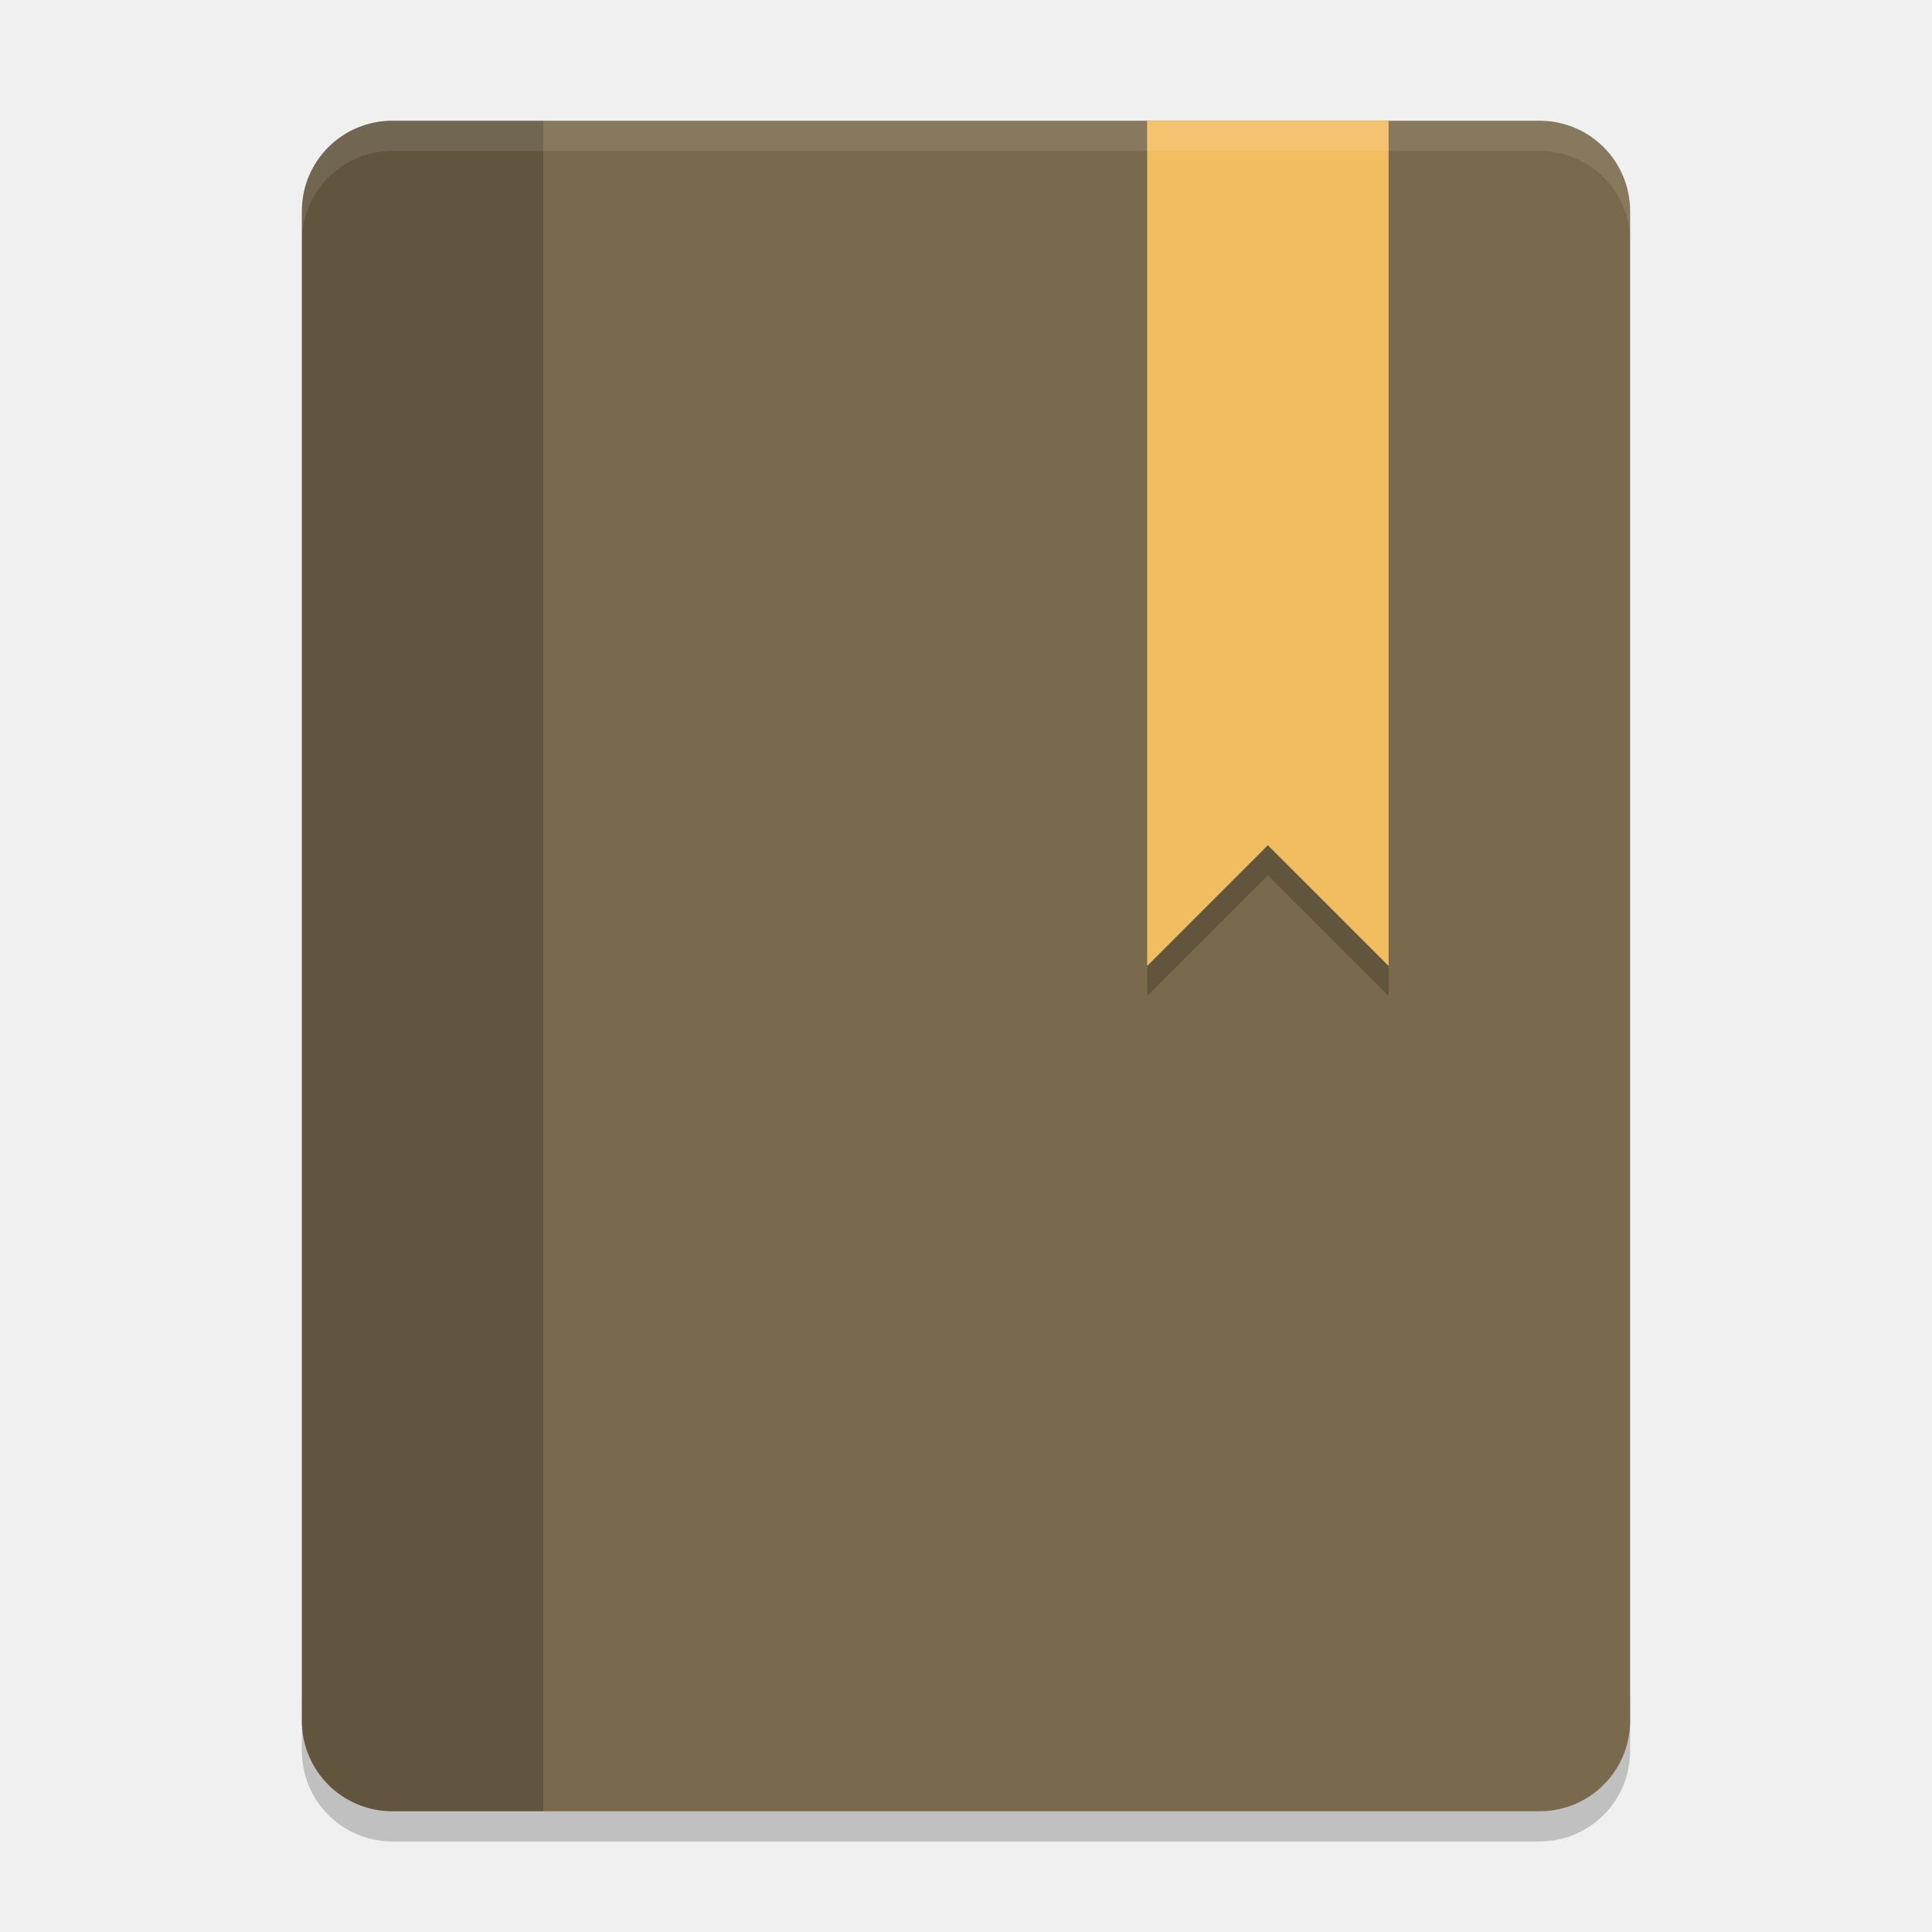
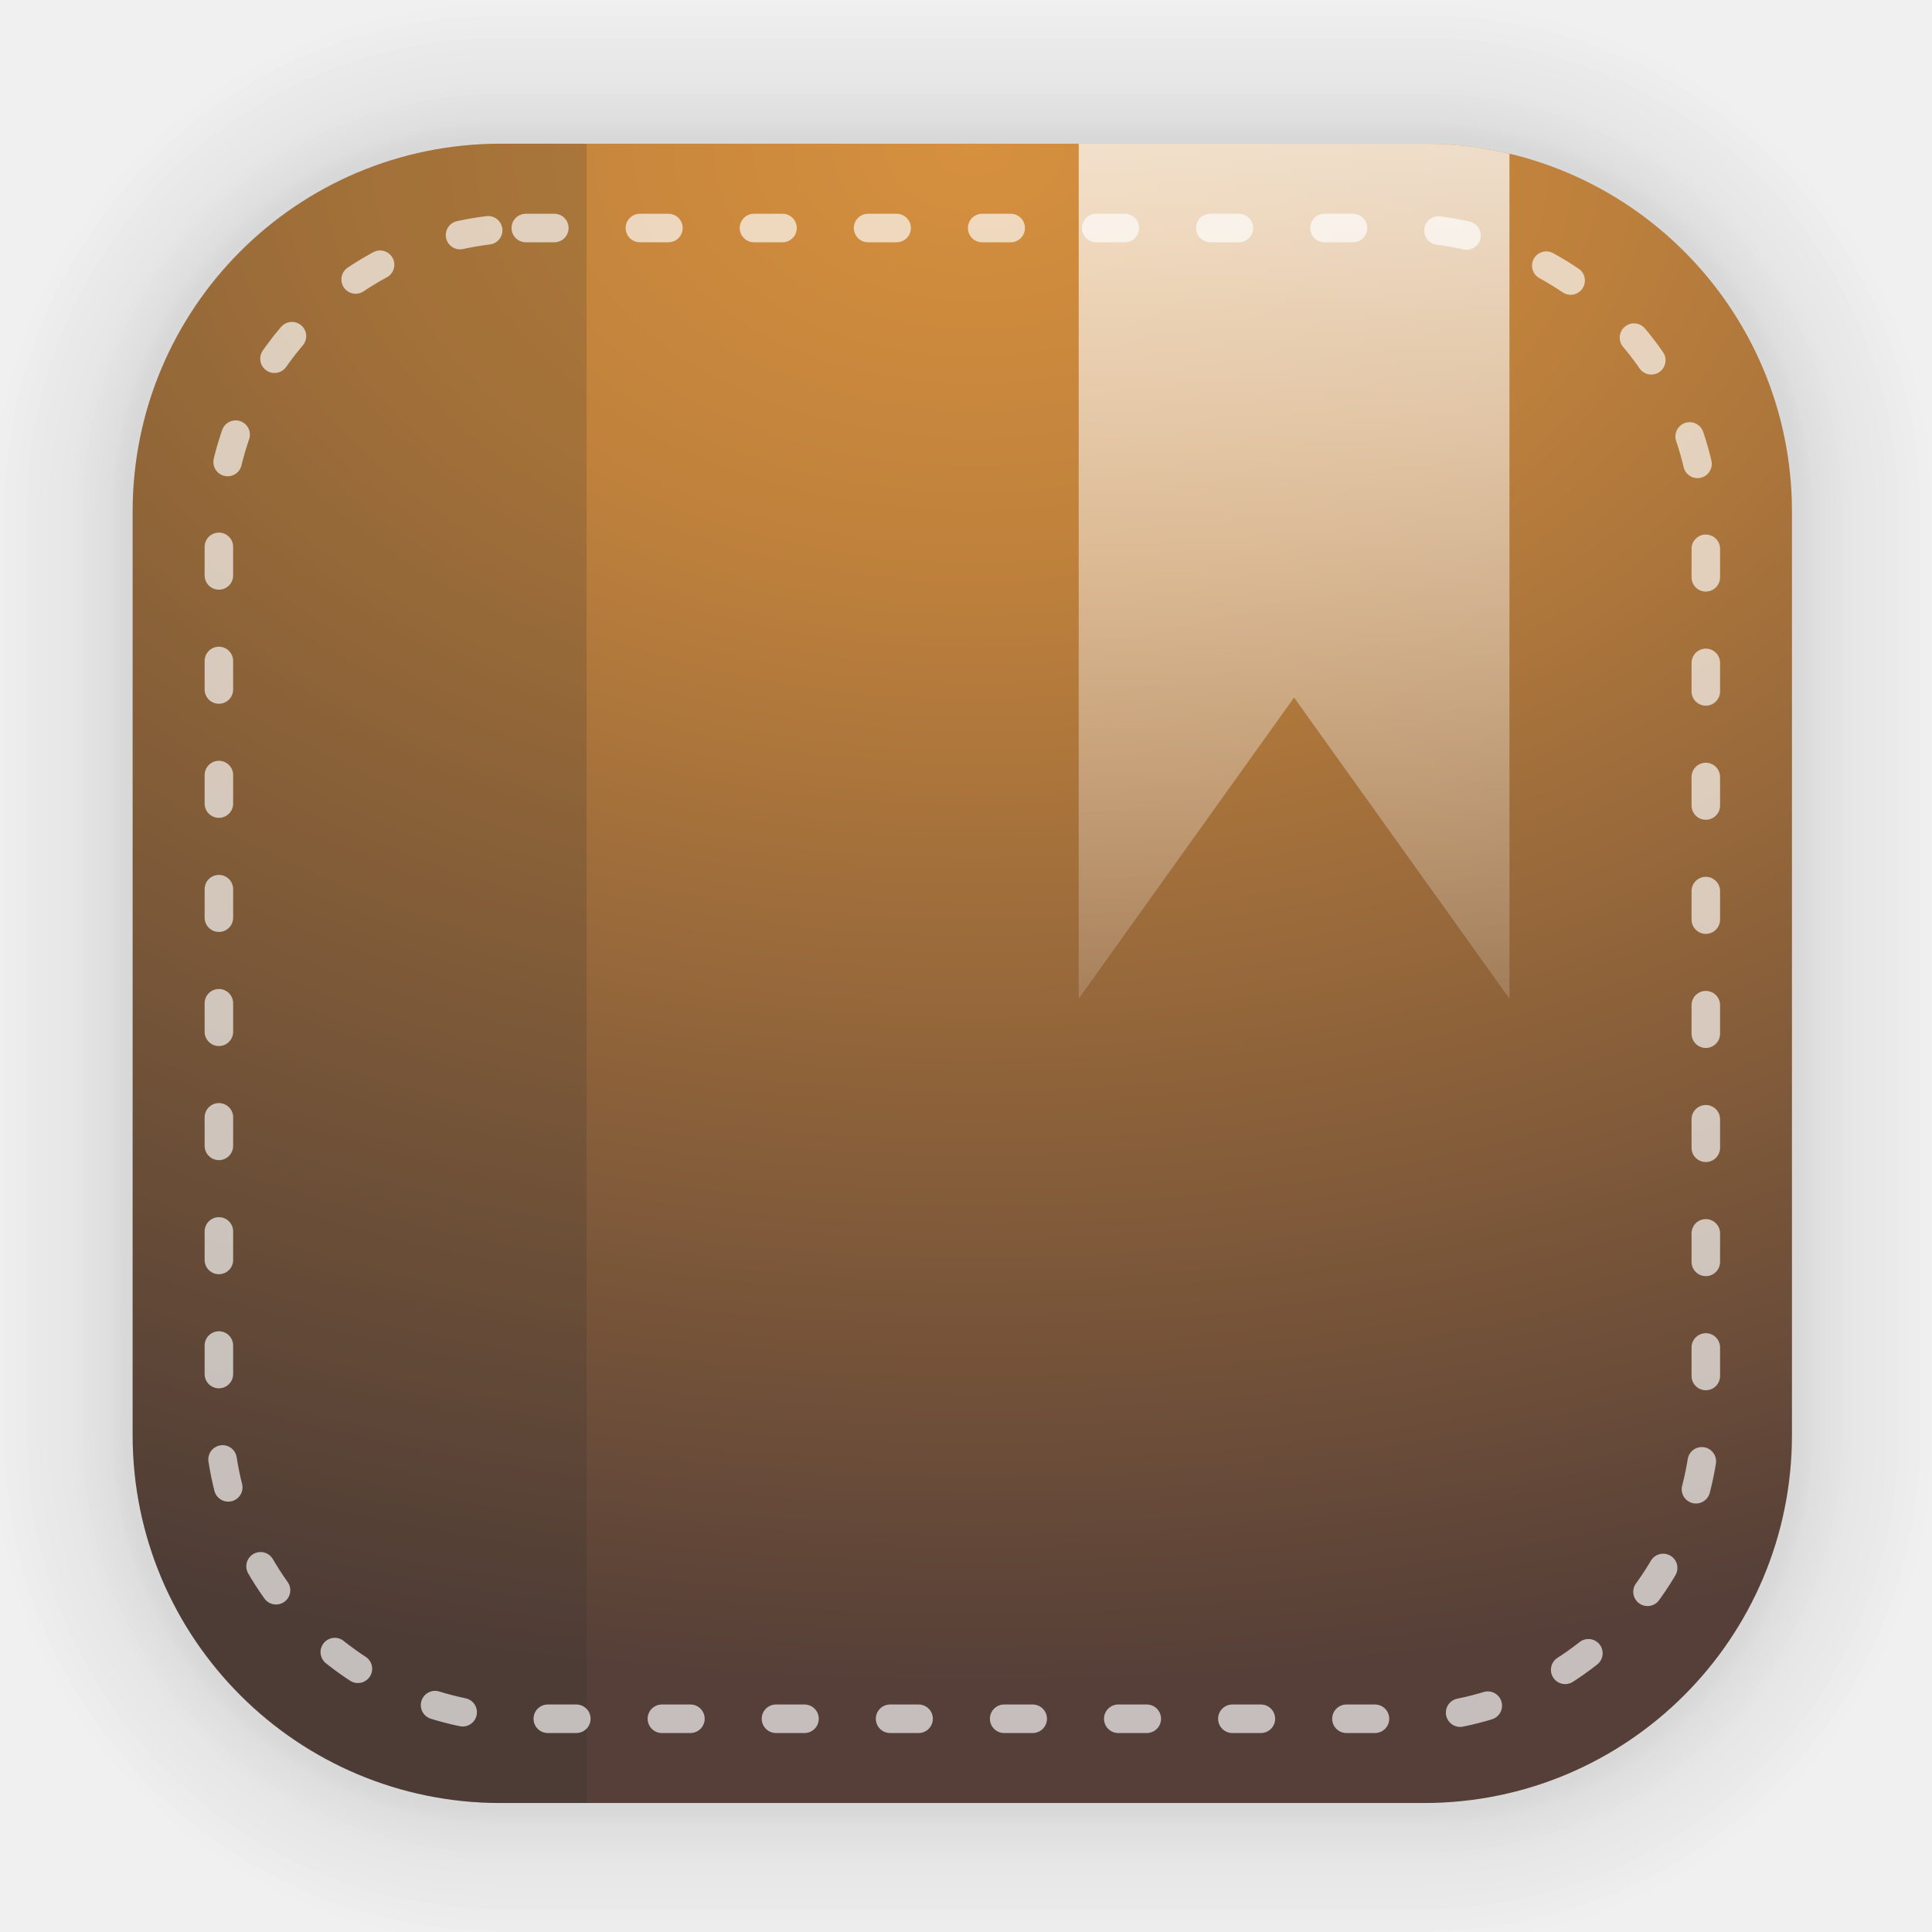
- <svg xmlns="http://www.w3.org/2000/svg" width="64" height="64" version="1.1">
-   <path style="opacity:0.2" d="m 10,56 0,2 c 0,1.662 1.338,3 3,3 l 38,0 c 1.662,0 3,-1.338 3,-3 l 0,-2 c 0,1.662 -1.338,3 -3,3 l -38,0 c -1.662,0 -3,-1.338 -3,-3 z" />
-   <path style="fill:#7a6a4d" d="m 13,4 c -1.662,0 -3,1.338 -3,3 l 0,50 c 0,1.662 1.338,3 3,3 l 38,0 c 1.662,0 3,-1.338 3,-3 L 54,7 C 54,5.338 52.662,4 51,4 L 13,4 Z" />
-   <path style="opacity:0.2" d="m 13,4 c -1.662,0 -3,1.338 -3,3 l 0,50 c 0,1.662 1.338,3 3,3 l 5,0 0,-56 z" />
-   <path style="opacity:0.2" d="m 38,5 0,28 4,-4 4,4 0,-28 -8,0 z" />
-   <path style="fill:#f2bc61" d="m 38,4 0,28 4,-4 4,4 0,-28 -8,0 z" />
-   <path style="opacity:0.1;fill:#ffffff" d="M 13 4 C 11.338 4 10 5.338 10 7 L 10 8 C 10 6.338 11.338 5 13 5 L 51 5 C 52.662 5 54 6.338 54 8 L 54 7 C 54 5.338 52.662 4 51 4 L 13 4 z" />
+ <svg xmlns="http://www.w3.org/2000/svg" xmlns:xlink="http://www.w3.org/1999/xlink" width="128" height="128" viewBox="0 0 33.867 33.867" version="1.1" id="svg1711">
+   <defs id="defs1705">
+     <linearGradient id="linearGradient6065">
+       <stop style="stop-color:#ffffff;stop-opacity:1;" offset="0" id="stop6061" />
+       <stop style="stop-color:#ffffff;stop-opacity:0;" offset="1" id="stop6063" />
+     </linearGradient>
+     <linearGradient id="linearGradient4675">
+       <stop id="stop4671" offset="0" style="stop-color:#d6903e;stop-opacity:1" />
+       <stop id="stop4955" offset="0.285" style="stop-color:#bd803c;stop-opacity:1;" />
+       <stop id="stop4673" offset="1" style="stop-color:#553f38;stop-opacity:1" />
+     </linearGradient>
+     <linearGradient id="b" x1="32" x2="31.999" y1="47.652" y2="41.13" gradientUnits="userSpaceOnUse">
+       <stop offset="0" stop-color="#d8dede" id="stop17" />
+       <stop offset="1" stop-color="#afc0c0" id="stop19" />
+     </linearGradient>
+     <linearGradient id="c" x1="15.043" x2="48.956" y1="29.391" y2="29.391" gradientUnits="userSpaceOnUse">
+       <stop offset="0" stop-color="#333" id="stop12" />
+       <stop offset="1" stop-color="#474747" id="stop14" />
+     </linearGradient>
+     <linearGradient id="d" x1="17.652" x2="46.348" y1="29.392" y2="29.392" gradientUnits="userSpaceOnUse">
+       <stop offset="0" stop-color="#327486" id="stop7" />
+       <stop offset="1" stop-color="#325386" id="stop9" />
+     </linearGradient>
+     <radialGradient xlink:href="#linearGradient4675" id="radialGradient2232" cx="17.07" cy="2.63" fx="17.07" fy="2.63" r="14.544" gradientUnits="userSpaceOnUse" gradientTransform="matrix(2.709058,0,0,1.854529,-29.173,-2.247481)" />
+     <linearGradient xlink:href="#linearGradient6065" id="linearGradient6067" x1="85.106" y1="-17.969" x2="85.106" y2="82.794" gradientUnits="userSpaceOnUse" />
+   </defs>
+   <g id="layer1">
+     <g id="g1702" transform="matrix(0.9757321,0,0,0.9757321,-65.81919,-37.20276)" style="opacity:0.295">
+       <rect style="fill:none;fill-opacity:1;stroke:#000000;stroke-width:0.1;stroke-linecap:round;stroke-linejoin:round;stroke-miterlimit:4;stroke-dasharray:none;stroke-opacity:0.02" id="rect1634" width="29.811" height="29.811" x="69.84" y="40.71" rx="6.61" ry="6.61" />
+       <rect ry="6.61" rx="6.61" y="40.71" x="69.84" height="29.811" width="29.811" id="rect1638" style="fill:none;fill-opacity:1;stroke:#000000;stroke-width:0.2;stroke-linecap:round;stroke-linejoin:round;stroke-miterlimit:4;stroke-dasharray:none;stroke-opacity:0.02" />
+       <rect style="fill:none;fill-opacity:1;stroke:#000000;stroke-width:0.3;stroke-linecap:round;stroke-linejoin:round;stroke-miterlimit:4;stroke-dasharray:none;stroke-opacity:0.02" id="rect1640" width="29.811" height="29.811" x="69.84" y="40.71" rx="6.61" ry="6.61" />
+       <rect ry="6.61" rx="6.61" y="40.71" x="69.84" height="29.811" width="29.811" id="rect1642" style="fill:none;fill-opacity:1;stroke:#000000;stroke-width:0.4;stroke-linecap:round;stroke-linejoin:round;stroke-miterlimit:4;stroke-dasharray:none;stroke-opacity:0.02" />
+       <rect style="fill:none;fill-opacity:1;stroke:#000000;stroke-width:0.5;stroke-linecap:round;stroke-linejoin:round;stroke-miterlimit:4;stroke-dasharray:none;stroke-opacity:0.02" id="rect1644" width="29.811" height="29.811" x="69.84" y="40.71" rx="6.61" ry="6.61" />
+       <rect ry="6.61" rx="6.61" y="40.71" x="69.84" height="29.811" width="29.811" id="rect1646" style="fill:none;fill-opacity:1;stroke:#000000;stroke-width:0.6;stroke-linecap:round;stroke-linejoin:round;stroke-miterlimit:4;stroke-dasharray:none;stroke-opacity:0.02" />
+       <rect style="fill:none;fill-opacity:1;stroke:#000000;stroke-width:0.7;stroke-linecap:round;stroke-linejoin:round;stroke-miterlimit:4;stroke-dasharray:none;stroke-opacity:0.02" id="rect1648" width="29.811" height="29.811" x="69.84" y="40.71" rx="6.61" ry="6.61" />
+       <rect ry="6.61" rx="6.61" y="40.71" x="69.84" height="29.811" width="29.811" id="rect1650" style="fill:none;fill-opacity:1;stroke:#000000;stroke-width:0.8;stroke-linecap:round;stroke-linejoin:round;stroke-miterlimit:4;stroke-dasharray:none;stroke-opacity:0.02" />
+       <rect style="fill:none;fill-opacity:1;stroke:#000000;stroke-width:1;stroke-linecap:round;stroke-linejoin:round;stroke-miterlimit:4;stroke-dasharray:none;stroke-opacity:0.02" id="rect1652" width="29.811" height="29.811" x="69.84" y="40.71" rx="6.61" ry="6.61" />
+       <rect ry="6.61" rx="6.61" y="40.71" x="69.84" height="29.811" width="29.811" id="rect1654" style="fill:none;fill-opacity:1;stroke:#000000;stroke-width:1.2;stroke-linecap:round;stroke-linejoin:round;stroke-miterlimit:4;stroke-dasharray:none;stroke-opacity:0.02" />
+       <rect style="fill:none;fill-opacity:1;stroke:#000000;stroke-width:1.4;stroke-linecap:round;stroke-linejoin:round;stroke-miterlimit:4;stroke-dasharray:none;stroke-opacity:0.02" id="rect1656" width="29.811" height="29.811" x="69.84" y="40.71" rx="6.61" ry="6.61" />
+       <rect ry="6.61" rx="6.61" y="40.71" x="69.84" height="29.811" width="29.811" id="rect1658" style="fill:none;fill-opacity:1;stroke:#000000;stroke-width:1.6;stroke-linecap:round;stroke-linejoin:round;stroke-miterlimit:4;stroke-dasharray:none;stroke-opacity:0.02" />
+       <rect style="fill:none;fill-opacity:1;stroke:#000000;stroke-width:1.8;stroke-linecap:round;stroke-linejoin:round;stroke-miterlimit:4;stroke-dasharray:none;stroke-opacity:0.02" id="rect1660" width="29.811" height="29.811" x="69.84" y="40.71" rx="6.61" ry="6.61" />
+       <rect ry="6.61" rx="6.61" y="40.71" x="69.84" height="29.811" width="29.811" id="rect1662" style="fill:none;fill-opacity:1;stroke:#000000;stroke-width:2;stroke-linecap:round;stroke-linejoin:round;stroke-miterlimit:4;stroke-dasharray:none;stroke-opacity:0.02" />
+       <rect style="fill:none;fill-opacity:1;stroke:#000000;stroke-width:2.2;stroke-linecap:round;stroke-linejoin:round;stroke-miterlimit:4;stroke-dasharray:none;stroke-opacity:0.02" id="rect1664" width="29.811" height="29.811" x="69.84" y="40.71" rx="6.61" ry="6.61" />
+       <rect ry="6.61" rx="6.61" y="40.71" x="69.84" height="29.811" width="29.811" id="rect1666" style="fill:none;fill-opacity:1;stroke:#000000;stroke-width:2.6;stroke-linecap:round;stroke-linejoin:round;stroke-miterlimit:4;stroke-dasharray:none;stroke-opacity:0.02" />
+       <rect style="fill:none;fill-opacity:1;stroke:#000000;stroke-width:3;stroke-linecap:round;stroke-linejoin:round;stroke-miterlimit:4;stroke-dasharray:none;stroke-opacity:0.02" id="rect1668" width="29.811" height="29.811" x="69.84" y="40.71" rx="6.61" ry="6.61" />
+       <rect ry="6.61" rx="6.61" y="40.71" x="69.84" height="29.811" width="29.811" id="rect1670" style="fill:none;fill-opacity:1;stroke:#000000;stroke-width:3.4;stroke-linecap:round;stroke-linejoin:round;stroke-miterlimit:4;stroke-dasharray:none;stroke-opacity:0.02" />
+       <rect style="fill:none;fill-opacity:1;stroke:#000000;stroke-width:3.8;stroke-linecap:round;stroke-linejoin:round;stroke-miterlimit:4;stroke-dasharray:none;stroke-opacity:0.02" id="rect1672" width="29.811" height="29.811" x="69.84" y="40.71" rx="6.61" ry="6.61" />
+       <rect ry="6.61" rx="6.61" y="40.71" x="69.84" height="29.811" width="29.811" id="rect1674" style="fill:none;fill-opacity:1;stroke:#000000;stroke-width:4.2;stroke-linecap:round;stroke-linejoin:round;stroke-miterlimit:4;stroke-dasharray:none;stroke-opacity:0.02" />
+       <rect style="fill:none;fill-opacity:1;stroke:#000000;stroke-width:4.6;stroke-linecap:round;stroke-linejoin:round;stroke-miterlimit:4;stroke-dasharray:none;stroke-opacity:0.02" id="rect1676" width="29.811" height="29.811" x="69.84" y="40.71" rx="6.61" ry="6.61" />
+       <rect ry="6.61" rx="6.61" y="40.71" x="69.84" height="29.811" width="29.811" id="rect1678" style="fill:none;fill-opacity:1;stroke:#000000;stroke-width:5;stroke-linecap:round;stroke-linejoin:round;stroke-miterlimit:4;stroke-dasharray:none;stroke-opacity:0.02" />
+     </g>
+     <rect style="fill:url(#radialGradient2232);fill-opacity:1;stroke:none;stroke-width:2.688;stroke-linecap:round;stroke-linejoin:round;stroke-miterlimit:4;stroke-dasharray:none" id="rect849" width="29.087" height="29.087" x="2.325" y="2.519" rx="6.449" ry="6.449" />
+     <path id="rect5278" style="fill:#2f2f2f;fill-opacity:0.198;stroke-width:2.688;stroke-linecap:round;stroke-linejoin:round" d="M 8.775,2.519 H 10.283 V 31.606 H 8.775 c -3.573,0 -6.449,-2.876 -6.449,-6.449 V 8.968 c 0,-3.573 2.876,-6.449 6.449,-6.449 z" />
+     <rect style="fill:none;fill-opacity:0.934;stroke:#ffffff;stroke-width:0.5;stroke-linecap:round;stroke-linejoin:round;stroke-miterlimit:4;stroke-dasharray:0.5, 1.5;stroke-dashoffset:0;stroke-opacity:0.662" id="rect1061" width="26.065" height="26.132" x="3.837" y="3.997" rx="5.38" ry="5.38" />
+     <path id="rect5687" style="fill:url(#linearGradient6067);fill-opacity:1;stroke-width:1.89;stroke-linejoin:round;stroke-dasharray:1.89, 5.669;stroke-opacity:0.662;paint-order:fill markers stroke" d="M 71.469,9.52 V 66.164 L 85.736,46.215 100.006,66.164 V 10.182 C 98.191,9.753 96.299,9.52 94.35,9.52 Z" transform="scale(0.2645833)" />
+   </g>
</svg>
